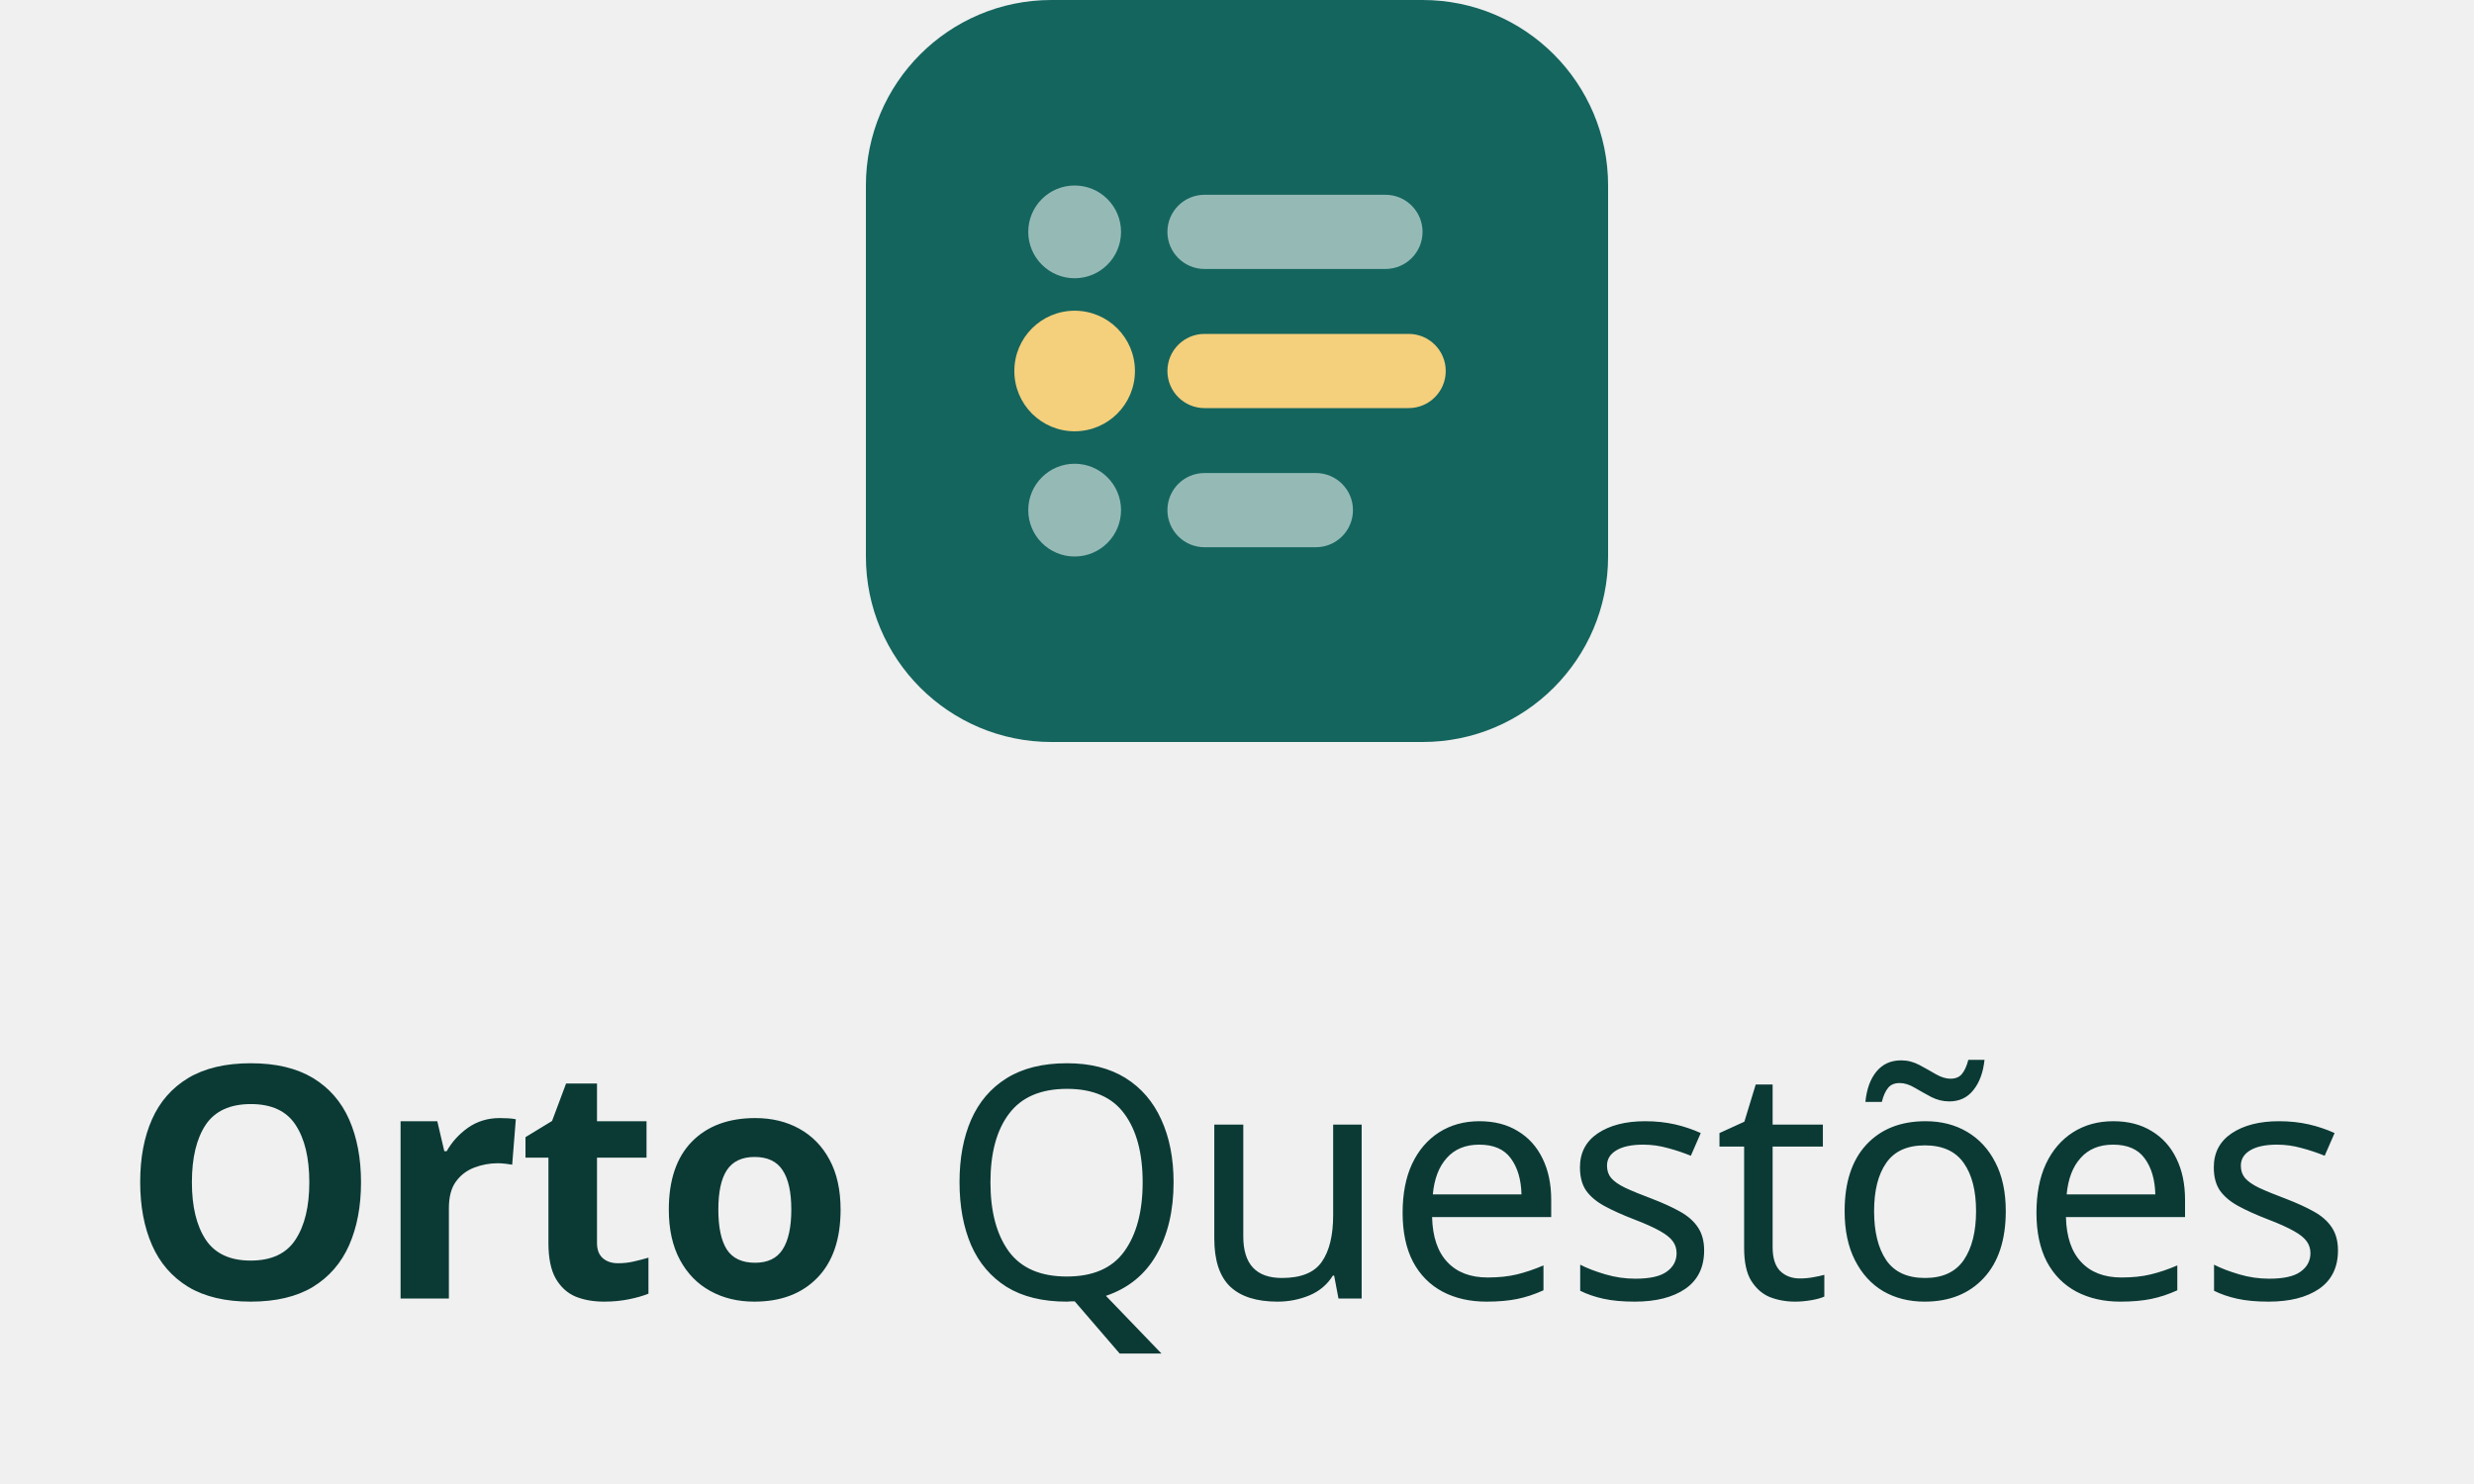
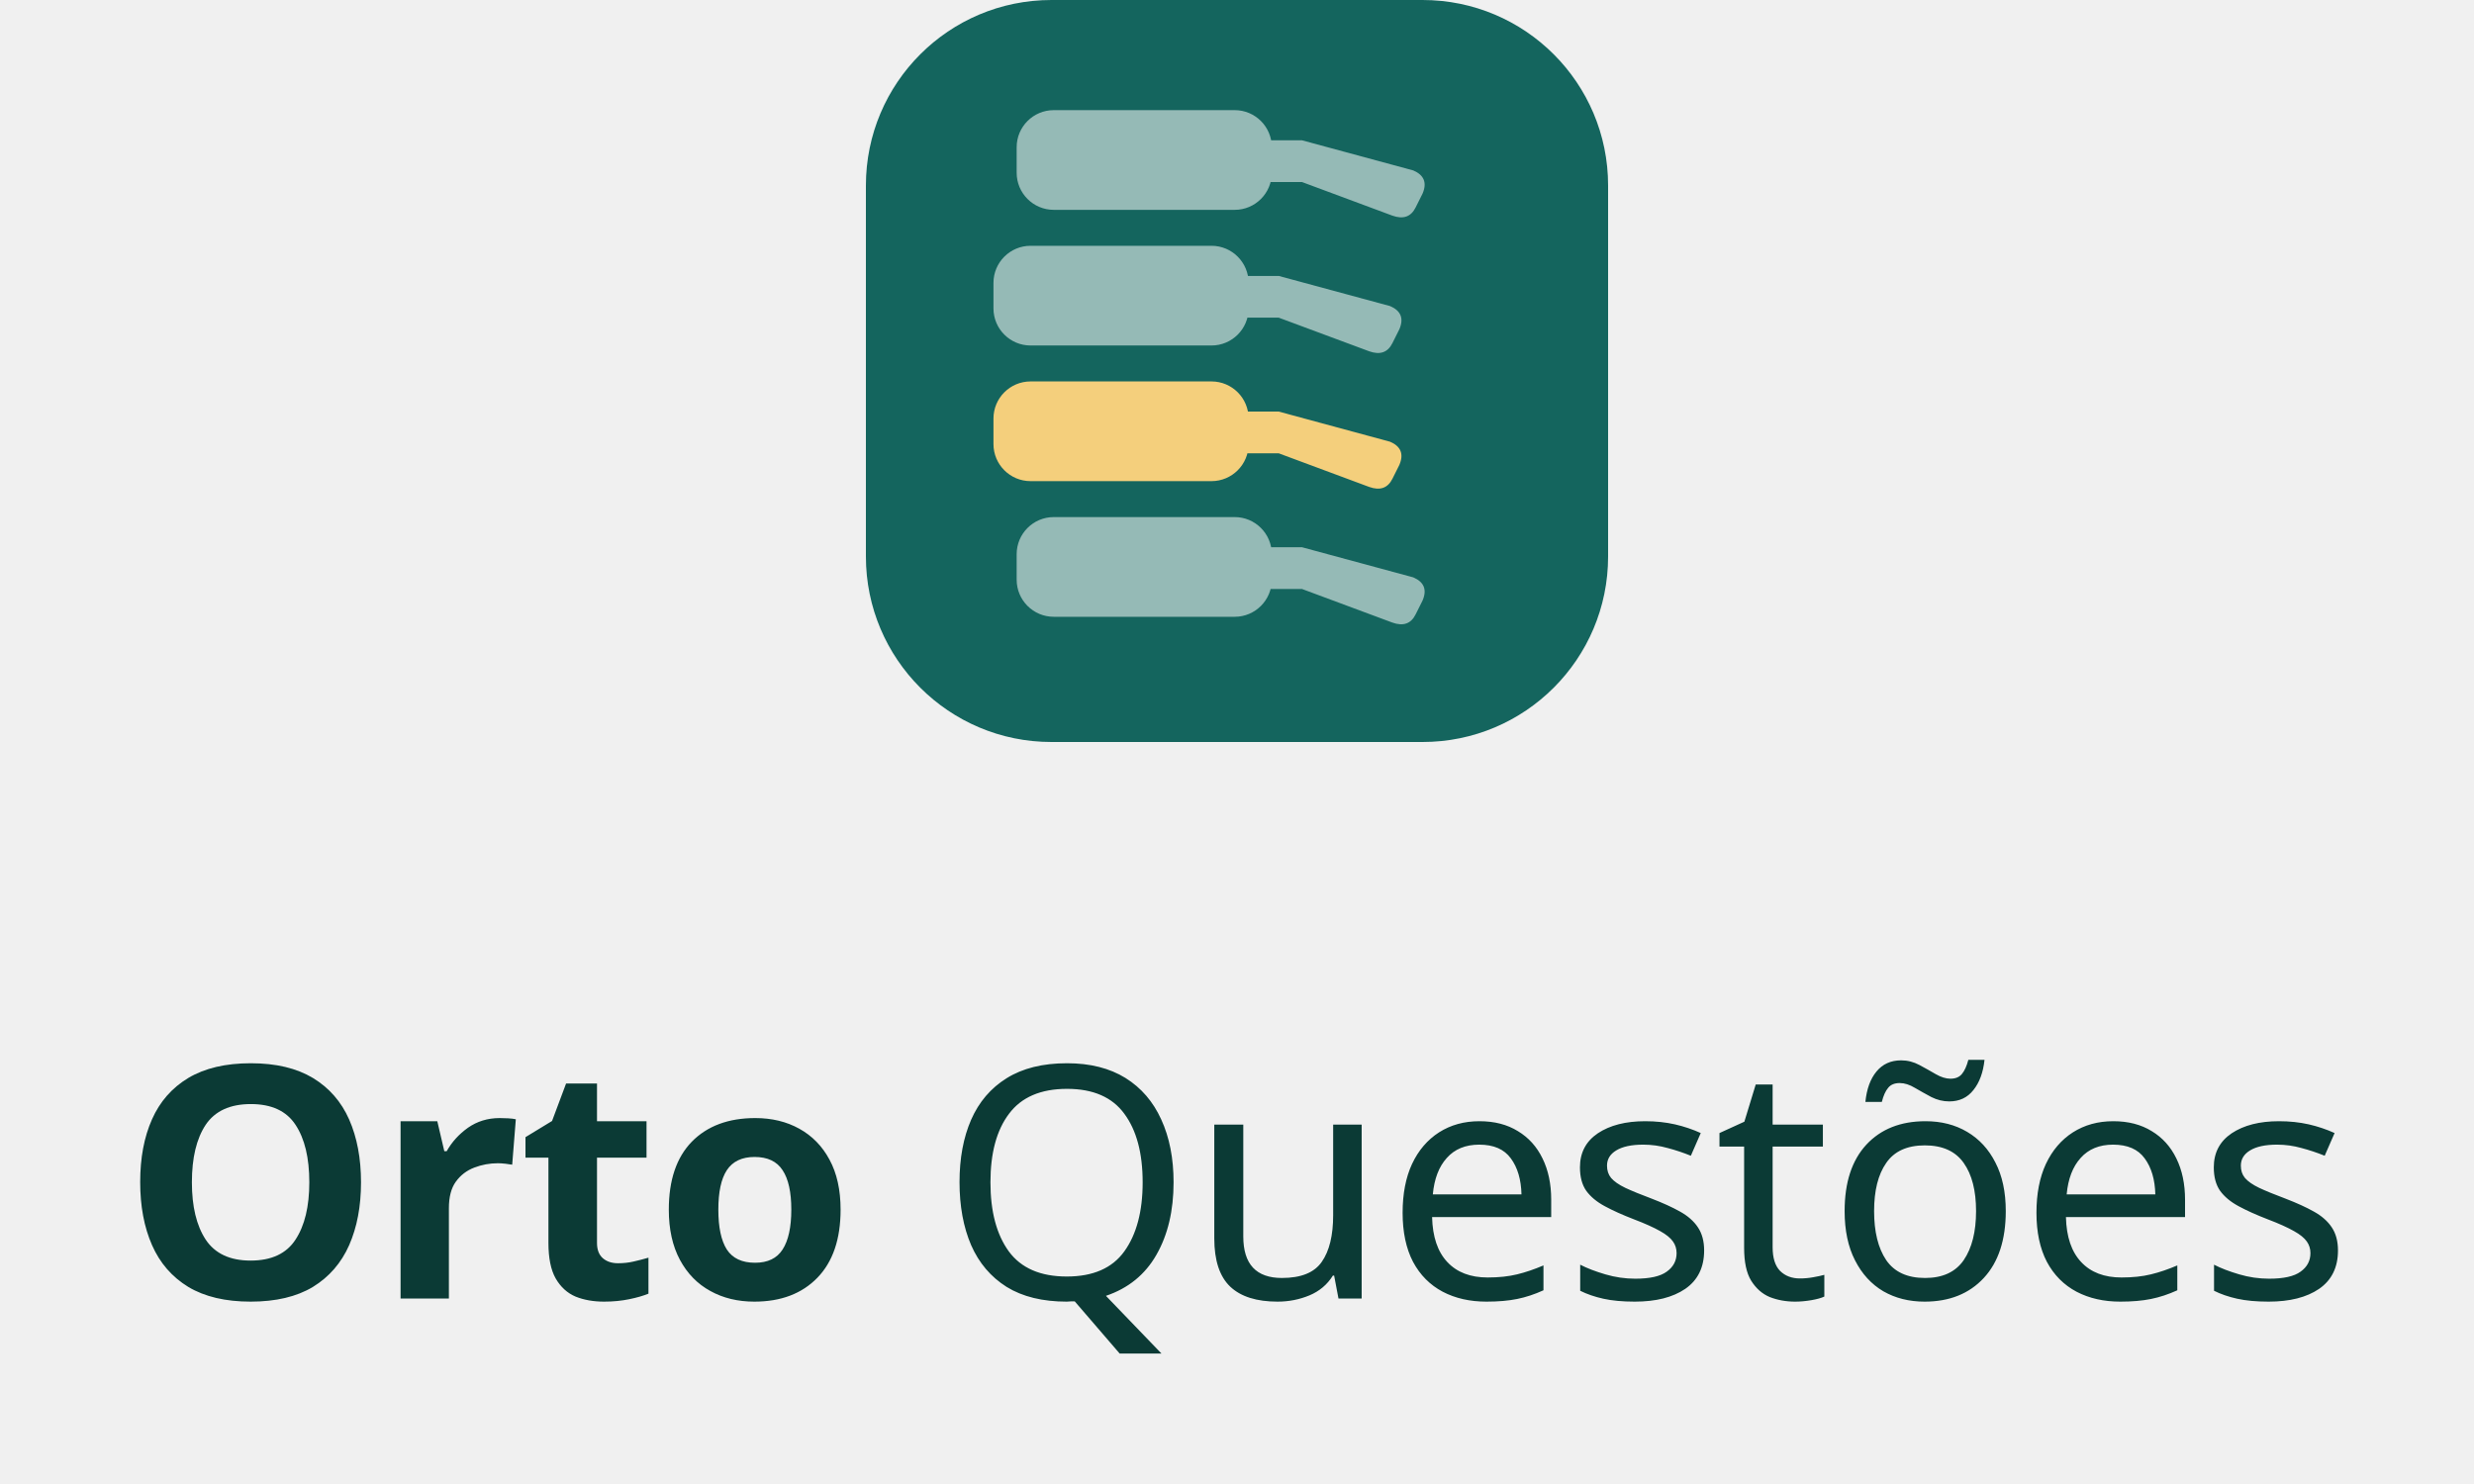
<svg xmlns="http://www.w3.org/2000/svg" viewBox="0 0 160 96" width="160" height="96" role="img" aria-label="Orto Questões">
  <g transform="translate(56 0) scale(1.5)">
    <rect width="32" height="32" rx="8" fill="#14655E" />
-     <g fill="#FFFFFF" opacity=".55">
-       <circle cx="9" cy="10" r="2" />
-       <rect x="13" y="8.4" width="11" height="3.2" rx="1.6" />
-     </g>
-     <g fill="#F4CF7C">
-       <circle cx="9" cy="16" r="2.6" />
-       <rect x="13" y="14.4" width="12" height="3.2" rx="1.6" />
-     </g>
-     <g fill="#FFFFFF" opacity=".55">
-       <circle cx="9" cy="22" r="2" />
-       <rect x="13" y="20.4" width="8" height="3.2" rx="1.6" />
+     <g transform="scale(.5)">
+       <g fill="#FFFFFF" opacity=".55">
+         <path transform="translate(13 9.5)" d="M3.2 0H18.8A3.2 3.2 0 0 1 22 3.2V5.4A3.2 3.2 0 0 1 18.8 8.6H3.2A3.2 3.2 0 0 1 0 5.4V3.2A3.2 3.2 0 0 1 3.2 0ZM21 2.6H24.6L34.2 5.2Q35.6 5.8 35 7.2L34.4 8.4Q33.8 9.6 32.4 9.1L24.6 6.2H21Z" />
+         <path transform="translate(11 21.2)" d="M3.2 0H18.8A3.2 3.2 0 0 1 22 3.2V5.4A3.2 3.2 0 0 1 18.8 8.6H3.2A3.2 3.2 0 0 1 0 5.4V3.2A3.2 3.2 0 0 1 3.2 0ZM21 2.6H24.6L34.2 5.2Q35.6 5.8 35 7.2L34.4 8.4Q33.8 9.6 32.4 9.1L24.6 6.2H21Z" />
+         <path transform="translate(13 44.6)" d="M3.2 0H18.8A3.2 3.2 0 0 1 22 3.2V5.4A3.2 3.2 0 0 1 18.8 8.6H3.2A3.2 3.2 0 0 1 0 5.4V3.2A3.2 3.2 0 0 1 3.2 0ZM21 2.6H24.6L34.2 5.2Q35.6 5.8 35 7.2L34.4 8.4Q33.8 9.6 32.4 9.1L24.6 6.2H21Z" />
+       </g>
+       <g fill="#F4CF7C">
+         <path transform="translate(11 32.9)" d="M3.2 0H18.8A3.2 3.2 0 0 1 22 3.2V5.4A3.2 3.2 0 0 1 18.8 8.6H3.2A3.2 3.2 0 0 1 0 5.4V3.2A3.2 3.2 0 0 1 3.2 0ZM21 2.6H24.6L34.2 5.2Q35.6 5.8 35 7.2L34.4 8.4Q33.8 9.6 32.4 9.1L24.6 6.2H21Z" />
+       </g>
    </g>
  </g>
  <text x="80" y="84" text-anchor="middle" font-family="'Plus Jakarta Sans', system-ui, sans-serif" font-size="21" letter-spacing="-0.3" fill="#0B3A35">
    <tspan font-weight="800">Orto</tspan>
    <tspan font-weight="500">Questões</tspan>
  </text>
</svg>
